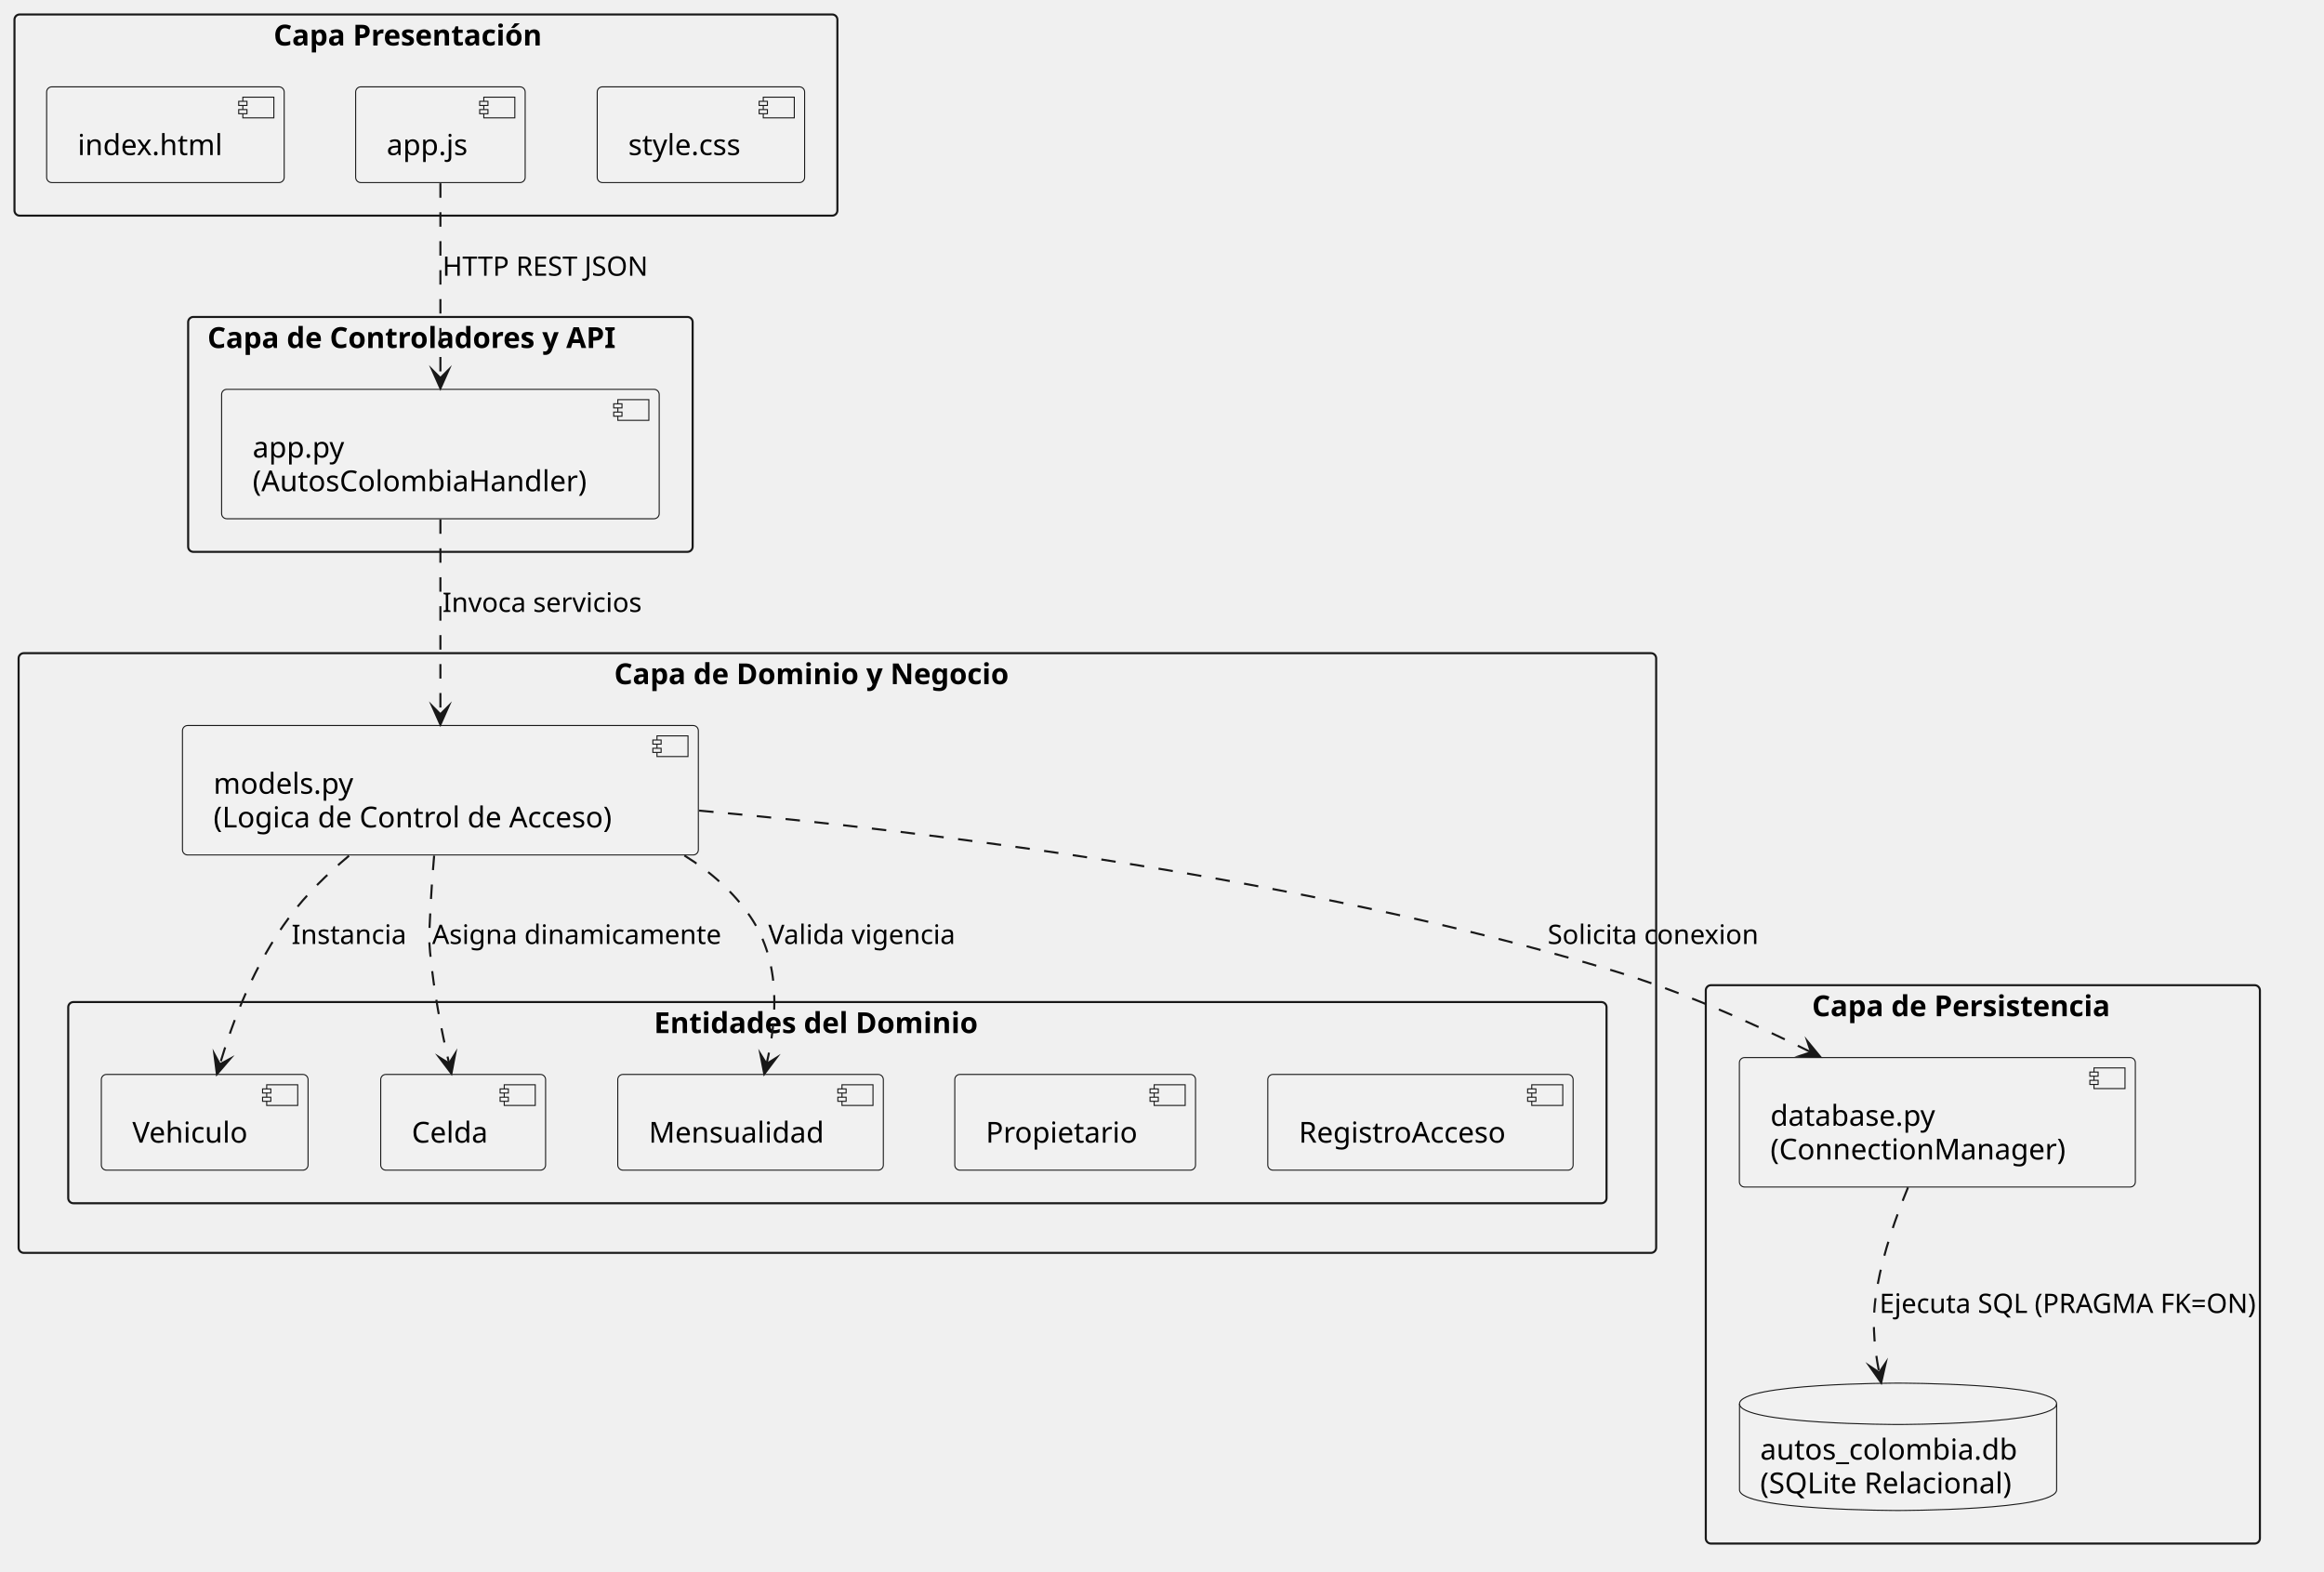
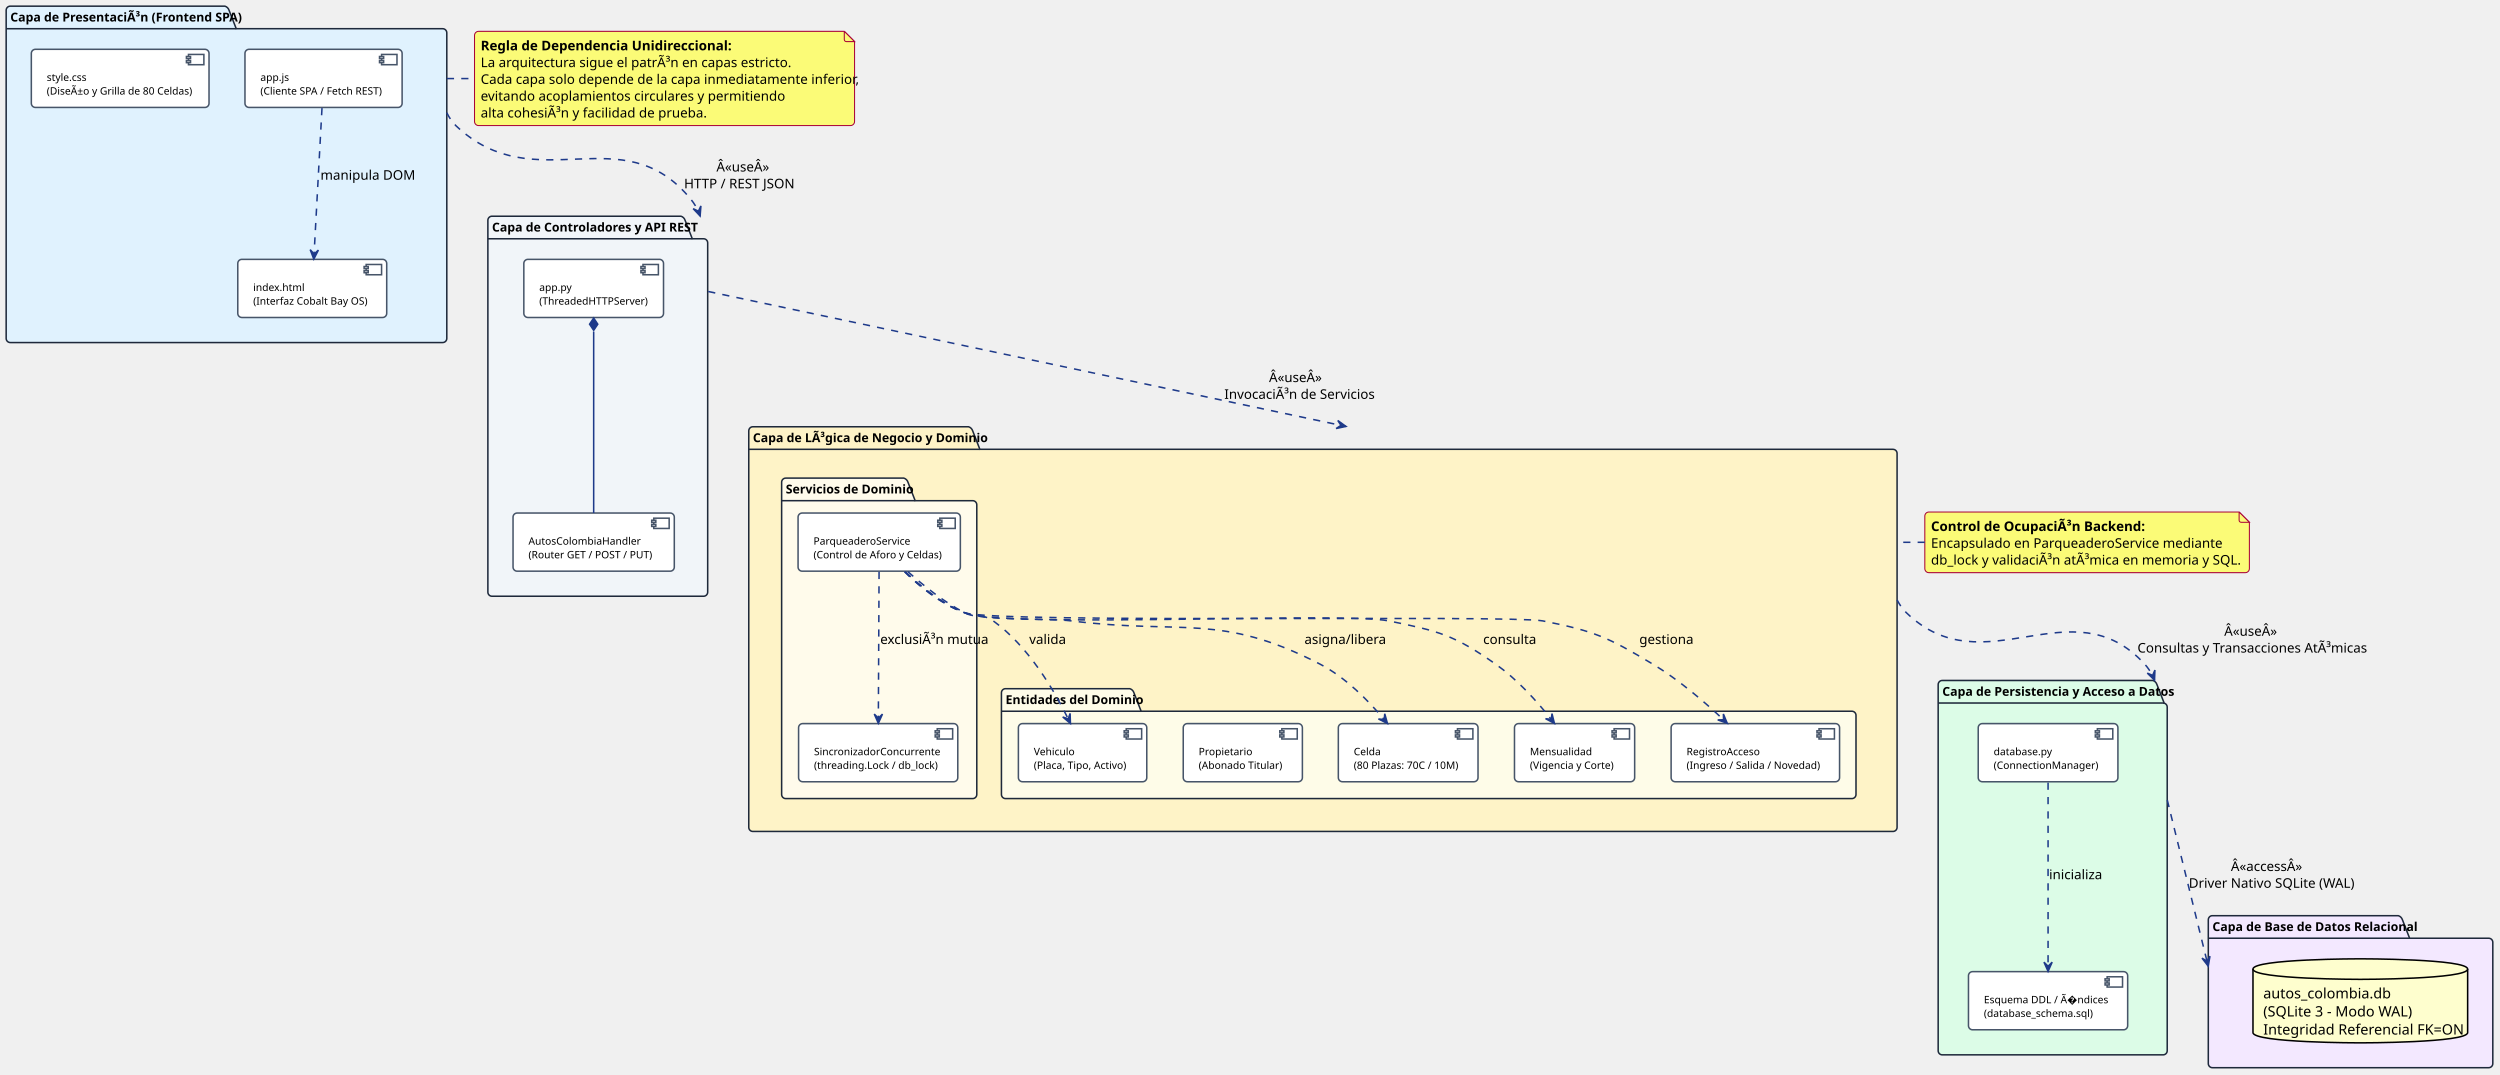
- <svg xmlns="http://www.w3.org/2000/svg" version="1.1" data-diagram-type="DESCRIPTION" style="width:1124px;height:760px;background:#FFFFFF;" width="1124px" height="760px" viewBox="0 0 1124 760" zoomAndPan="magnify" preserveAspectRatio="none" contentStyleType="text/css">
+ <svg xmlns="http://www.w3.org/2000/svg" contentScriptType="application/ecmascript" contentStyleType="text/css" height="1046px" preserveAspectRatio="none" style="width:2434px;height:1046px;" version="1.1" viewBox="0 0 2434 1046" width="2434px" zoomAndPan="magnify">
  <defs />
-   <g font-family="sans-serif" lengthAdjust="spacing">
-     <g class="cluster" data-qualified-name="Capa Presentaci.n" id="ent0001" data-source-line="3">
-       <rect x="7" y="7" width="398" height="97.29" fill="none" style="stroke:#181818;stroke-width:1;" rx="2.5" ry="2.5" />
-       <text x="132.329" y="21.995" fill="#000" font-size="14" textLength="147.342" font-weight="700">Capa Presentación</text>
-     </g>
-     <g class="cluster" data-qualified-name="Capa de Controladores y API" id="ent0005" data-source-line="9">
-       <rect x="91" y="153.29" width="244" height="113.6" fill="none" style="stroke:#181818;stroke-width:1;" rx="2.5" ry="2.5" />
-       <text x="100.337" y="168.285" fill="#000" font-size="14" textLength="225.326" font-weight="700">Capa de Controladores y API</text>
-     </g>
-     <g class="cluster" data-qualified-name="Capa de Dominio y Negocio" id="ent0007" data-source-line="13">
-       <rect x="9" y="315.89" width="792" height="290.04" fill="none" style="stroke:#181818;stroke-width:1;" rx="2.5" ry="2.5" />
-       <text x="297.047" y="330.885" fill="#000" font-size="14" textLength="215.906" font-weight="700">Capa de Dominio y Negocio</text>
-     </g>
-     <g class="cluster" data-qualified-name="Capa de Dominio y Negocio.Entidades del Dominio" id="ent0009" data-source-line="15">
-       <rect x="33" y="484.63" width="744" height="97.3" fill="none" style="stroke:#181818;stroke-width:1;" rx="2.5" ry="2.5" />
-       <text x="316.293" y="499.625" fill="#000" font-size="14" textLength="177.413" font-weight="700">Entidades del Dominio</text>
-     </g>
-     <g class="cluster" data-qualified-name="Capa de Persistencia" id="ent0015" data-source-line="24">
-       <rect x="825" y="476.48" width="268" height="270.04" fill="none" style="stroke:#181818;stroke-width:1;" rx="2.5" ry="2.5" />
-       <text x="876.36" y="491.475" fill="#000" font-size="14" textLength="165.279" font-weight="700">Capa de Persistencia</text>
-     </g>
-     <g class="entity" data-qualified-name="Capa Presentaci.n.index.html" id="ent0002" data-source-line="4">
-       <rect x="22.56" y="42" width="114.888" height="46.297" fill="#F1F1F1" style="stroke:#181818;stroke-width:0.5;" rx="2.5" ry="2.5" />
-       <rect x="117.448" y="47" width="15" height="10" fill="#F1F1F1" style="stroke:#181818;stroke-width:0.5;" />
-       <rect x="115.448" y="49" width="4" height="2" fill="#F1F1F1" style="stroke:#181818;stroke-width:0.5;" />
-       <rect x="115.448" y="53" width="4" height="2" fill="#F1F1F1" style="stroke:#181818;stroke-width:0.5;" />
-       <text x="37.56" y="74.995" fill="#000" font-size="14" textLength="74.888">index.html</text>
-     </g>
-     <g class="entity" data-qualified-name="Capa Presentaci.n.app.js" id="ent0003" data-source-line="5">
-       <rect x="172.01" y="42" width="81.986" height="46.297" fill="#F1F1F1" style="stroke:#181818;stroke-width:0.5;" rx="2.5" ry="2.5" />
-       <rect x="233.996" y="47" width="15" height="10" fill="#F1F1F1" style="stroke:#181818;stroke-width:0.5;" />
-       <rect x="231.996" y="49" width="4" height="2" fill="#F1F1F1" style="stroke:#181818;stroke-width:0.5;" />
-       <rect x="231.996" y="53" width="4" height="2" fill="#F1F1F1" style="stroke:#181818;stroke-width:0.5;" />
-       <text x="187.01" y="74.995" fill="#000" font-size="14" textLength="41.986">app.js</text>
-     </g>
-     <g class="entity" data-qualified-name="Capa Presentaci.n.style.css" id="ent0004" data-source-line="6">
-       <rect x="288.85" y="42" width="100.307" height="46.297" fill="#F1F1F1" style="stroke:#181818;stroke-width:0.5;" rx="2.5" ry="2.5" />
-       <rect x="369.157" y="47" width="15" height="10" fill="#F1F1F1" style="stroke:#181818;stroke-width:0.5;" />
-       <rect x="367.157" y="49" width="4" height="2" fill="#F1F1F1" style="stroke:#181818;stroke-width:0.5;" />
-       <rect x="367.157" y="53" width="4" height="2" fill="#F1F1F1" style="stroke:#181818;stroke-width:0.5;" />
-       <text x="303.85" y="74.995" fill="#000" font-size="14" textLength="60.307">style.css</text>
-     </g>
-     <g class="entity" data-qualified-name="Capa de Controladores y API.AppServer" id="ent0006" data-source-line="10">
-       <rect x="107.18" y="188.29" width="211.637" height="62.594" fill="#F1F1F1" style="stroke:#181818;stroke-width:0.5;" rx="2.5" ry="2.5" />
-       <rect x="298.817" y="193.29" width="15" height="10" fill="#F1F1F1" style="stroke:#181818;stroke-width:0.5;" />
-       <rect x="296.817" y="195.29" width="4" height="2" fill="#F1F1F1" style="stroke:#181818;stroke-width:0.5;" />
-       <rect x="296.817" y="199.29" width="4" height="2" fill="#F1F1F1" style="stroke:#181818;stroke-width:0.5;" />
-       <text x="122.18" y="221.285" fill="#000" font-size="14" textLength="47.975">app.py</text>
-       <text x="122.18" y="237.582" fill="#000" font-size="14" textLength="171.637">(AutosColombiaHandler)</text>
-     </g>
-     <g class="entity" data-qualified-name="Capa de Dominio y Negocio.Models" id="ent0008" data-source-line="14">
-       <rect x="88.25" y="350.89" width="249.501" height="62.594" fill="#F1F1F1" style="stroke:#181818;stroke-width:0.5;" rx="2.5" ry="2.5" />
-       <rect x="317.751" y="355.89" width="15" height="10" fill="#F1F1F1" style="stroke:#181818;stroke-width:0.5;" />
-       <rect x="315.751" y="357.89" width="4" height="2" fill="#F1F1F1" style="stroke:#181818;stroke-width:0.5;" />
-       <rect x="315.751" y="361.89" width="4" height="2" fill="#F1F1F1" style="stroke:#181818;stroke-width:0.5;" />
-       <text x="103.25" y="383.885" fill="#000" font-size="14" textLength="72.509">models.py</text>
-       <text x="103.25" y="400.182" fill="#000" font-size="14" textLength="209.501">(Logica de Control de Acceso)</text>
-     </g>
-     <g class="entity" data-qualified-name="Capa de Dominio y Negocio.Entidades del Dominio.Vehiculo" id="ent0010" data-source-line="16">
-       <rect x="49.01" y="519.63" width="99.979" height="46.297" fill="#F1F1F1" style="stroke:#181818;stroke-width:0.5;" rx="2.5" ry="2.5" />
-       <rect x="128.989" y="524.63" width="15" height="10" fill="#F1F1F1" style="stroke:#181818;stroke-width:0.5;" />
-       <rect x="126.989" y="526.63" width="4" height="2" fill="#F1F1F1" style="stroke:#181818;stroke-width:0.5;" />
-       <rect x="126.989" y="530.63" width="4" height="2" fill="#F1F1F1" style="stroke:#181818;stroke-width:0.5;" />
-       <text x="64.01" y="552.625" fill="#000" font-size="14" textLength="59.979">Vehiculo</text>
-     </g>
-     <g class="entity" data-qualified-name="Capa de Dominio y Negocio.Entidades del Dominio.Celda" id="ent0011" data-source-line="17">
-       <rect x="184.13" y="519.63" width="79.744" height="46.297" fill="#F1F1F1" style="stroke:#181818;stroke-width:0.5;" rx="2.5" ry="2.5" />
-       <rect x="243.874" y="524.63" width="15" height="10" fill="#F1F1F1" style="stroke:#181818;stroke-width:0.5;" />
-       <rect x="241.874" y="526.63" width="4" height="2" fill="#F1F1F1" style="stroke:#181818;stroke-width:0.5;" />
-       <rect x="241.874" y="530.63" width="4" height="2" fill="#F1F1F1" style="stroke:#181818;stroke-width:0.5;" />
-       <text x="199.13" y="552.625" fill="#000" font-size="14" textLength="39.744">Celda</text>
-     </g>
-     <g class="entity" data-qualified-name="Capa de Dominio y Negocio.Entidades del Dominio.Mensualidad" id="ent0012" data-source-line="18">
-       <rect x="298.78" y="519.63" width="128.443" height="46.297" fill="#F1F1F1" style="stroke:#181818;stroke-width:0.5;" rx="2.5" ry="2.5" />
-       <rect x="407.223" y="524.63" width="15" height="10" fill="#F1F1F1" style="stroke:#181818;stroke-width:0.5;" />
-       <rect x="405.223" y="526.63" width="4" height="2" fill="#F1F1F1" style="stroke:#181818;stroke-width:0.5;" />
-       <rect x="405.223" y="530.63" width="4" height="2" fill="#F1F1F1" style="stroke:#181818;stroke-width:0.5;" />
-       <text x="313.78" y="552.625" fill="#000" font-size="14" textLength="88.443">Mensualidad</text>
-     </g>
-     <g class="entity" data-qualified-name="Capa de Dominio y Negocio.Entidades del Dominio.Propietario" id="ent0013" data-source-line="19">
-       <rect x="461.78" y="519.63" width="116.433" height="46.297" fill="#F1F1F1" style="stroke:#181818;stroke-width:0.5;" rx="2.5" ry="2.5" />
-       <rect x="558.213" y="524.63" width="15" height="10" fill="#F1F1F1" style="stroke:#181818;stroke-width:0.5;" />
-       <rect x="556.213" y="526.63" width="4" height="2" fill="#F1F1F1" style="stroke:#181818;stroke-width:0.5;" />
-       <rect x="556.213" y="530.63" width="4" height="2" fill="#F1F1F1" style="stroke:#181818;stroke-width:0.5;" />
-       <text x="476.78" y="552.625" fill="#000" font-size="14" textLength="76.433">Propietario</text>
-     </g>
-     <g class="entity" data-qualified-name="Capa de Dominio y Negocio.Entidades del Dominio.RegistroAcceso" id="ent0014" data-source-line="20">
-       <rect x="613.17" y="519.63" width="147.666" height="46.297" fill="#F1F1F1" style="stroke:#181818;stroke-width:0.5;" rx="2.5" ry="2.5" />
-       <rect x="740.836" y="524.63" width="15" height="10" fill="#F1F1F1" style="stroke:#181818;stroke-width:0.5;" />
-       <rect x="738.836" y="526.63" width="4" height="2" fill="#F1F1F1" style="stroke:#181818;stroke-width:0.5;" />
-       <rect x="738.836" y="530.63" width="4" height="2" fill="#F1F1F1" style="stroke:#181818;stroke-width:0.5;" />
-       <text x="628.17" y="552.625" fill="#000" font-size="14" textLength="107.666">RegistroAcceso</text>
-     </g>
-     <g class="entity" data-qualified-name="Capa de Persistencia.DBManager" id="ent0016" data-source-line="25">
-       <rect x="841.25" y="511.48" width="191.505" height="62.594" fill="#F1F1F1" style="stroke:#181818;stroke-width:0.5;" rx="2.5" ry="2.5" />
-       <rect x="1012.755" y="516.48" width="15" height="10" fill="#F1F1F1" style="stroke:#181818;stroke-width:0.5;" />
-       <rect x="1010.755" y="518.48" width="4" height="2" fill="#F1F1F1" style="stroke:#181818;stroke-width:0.5;" />
-       <rect x="1010.755" y="522.48" width="4" height="2" fill="#F1F1F1" style="stroke:#181818;stroke-width:0.5;" />
-       <text x="856.25" y="544.475" fill="#000" font-size="14" textLength="86.529">database.py</text>
-       <text x="856.25" y="560.772" fill="#000" font-size="14" textLength="151.505">(ConnectionManager)</text>
-     </g>
-     <g class="entity" data-qualified-name="Capa de Persistencia.DB" id="ent0017" data-source-line="26">
-       <path d="M841.31,678.93 C841.31,668.93 917.998,668.93 917.998,668.93 C917.998,668.93 994.686,668.93 994.686,678.93 L994.686,720.524 C994.686,730.524 917.998,730.524 917.998,730.524 C917.998,730.524 841.31,730.524 841.31,720.524 L841.31,678.93" style="stroke:#181818;stroke-width:0.5;" fill="#F1F1F1" />
-       <path d="M841.31,678.93 C841.31,688.93 917.998,688.93 917.998,688.93 C917.998,688.93 994.686,688.93 994.686,678.93" style="stroke:#181818;stroke-width:0.5;" fill="none" />
-       <text x="851.31" y="705.925" fill="#000" font-size="14" textLength="131.735">autos_colombia.db</text>
-       <text x="851.31" y="722.222" fill="#000" font-size="14" textLength="133.376">(SQLite Relacional)</text>
-     </g>
-     <g class="link" data-entity-1="ent0003" data-entity-2="ent0006" id="lnk18" data-source-line="29" data-link-type="dependency">
-       <path d="M213,88.64 C213,114.89 213,153.45 213,182.82" style="stroke:#181818;stroke-width:1;stroke-dasharray:7,7;" fill="none" id="app.js-to-AppServer" />
-       <polygon points="213,187.82,217,178.82,213,182.82,209,178.82,213,187.82" fill="#181818" style="stroke:#181818;stroke-width:1;stroke-linejoin:miter;stroke-miterlimit:10;" />
-       <text x="214" y="133.357" fill="#000" font-size="13" textLength="107.244">HTTP REST JSON</text>
-     </g>
-     <g class="link" data-entity-1="ent0006" data-entity-2="ent0008" id="lnk19" data-source-line="30" data-link-type="dependency">
-       <path d="M213,251.17 C213,279.66 213,316.9 213,345.44" style="stroke:#181818;stroke-width:1;stroke-dasharray:7,7;" fill="none" id="AppServer-to-Models" />
-       <polygon points="213,350.44,217,341.44,213,345.44,209,341.44,213,350.44" fill="#181818" style="stroke:#181818;stroke-width:1;stroke-linejoin:miter;stroke-miterlimit:10;" />
-       <text x="214" y="295.957" fill="#000" font-size="13" textLength="103.873">Invoca servicios</text>
-     </g>
-     <g class="link" data-entity-1="ent0008" data-entity-2="ent0010" id="lnk20" data-source-line="31" data-link-type="dependency">
-       <path d="M168.79,413.88 C158.4,422.57 148.03,432.65 140,443.48 C122.72,466.8 112.648,493.701 106.338,514.721" style="stroke:#181818;stroke-width:1;stroke-dasharray:7,7;" fill="none" id="Models-to-Vehiculo" />
-       <polygon points="104.9,519.51,111.319,512.04,106.338,514.721,103.657,509.74,104.9,519.51" fill="#181818" style="stroke:#181818;stroke-width:1;stroke-linejoin:miter;stroke-miterlimit:10;" />
-       <text x="141" y="456.547" fill="#000" font-size="13" textLength="58.875">Instancia</text>
-     </g>
-     <g class="link" data-entity-1="ent0008" data-entity-2="ent0011" id="lnk21" data-source-line="32" data-link-type="dependency">
-       <path d="M209.97,413.83 C209.16,423.32 208.4,433.83 208,443.48 C207.69,451.03 207.27,452.96 208,460.48 C209.95,480.52 213.428,498.09 217.198,514.31" style="stroke:#181818;stroke-width:1;stroke-dasharray:7,7;" fill="none" id="Models-to-Celda" />
-       <polygon points="218.33,519.18,220.189,509.508,217.198,514.31,212.396,511.319,218.33,519.18" fill="#181818" style="stroke:#181818;stroke-width:1;stroke-linejoin:miter;stroke-miterlimit:10;" />
-       <text x="209" y="456.547" fill="#000" font-size="13" textLength="149.322">Asigna dinamicamente</text>
-     </g>
-     <g class="link" data-entity-1="ent0008" data-entity-2="ent0012" id="lnk22" data-source-line="33" data-link-type="dependency">
-       <path d="M331.02,413.77 C343.57,421.54 354.75,431.27 363,443.48 C378.1,465.82 375.681,493.157 370.761,514.537" style="stroke:#181818;stroke-width:1;stroke-dasharray:7,7;" fill="none" id="Models-to-Mensualidad" />
-       <polygon points="369.64,519.41,375.556,511.536,370.761,514.537,367.76,509.742,369.64,519.41" fill="#181818" style="stroke:#181818;stroke-width:1;stroke-linejoin:miter;stroke-miterlimit:10;" />
-       <text x="371.6" y="456.547" fill="#000" font-size="13" textLength="98.954">Valida vigencia</text>
-     </g>
-     <g class="link" data-entity-1="ent0008" data-entity-2="ent0016" id="lnk23" data-source-line="34" data-link-type="dependency">
-       <path d="M338.13,392.03 C453.89,402.56 629.79,424.58 777,468.48 C812.57,479.09 845.949,493.902 875.899,508.892" style="stroke:#181818;stroke-width:1;stroke-dasharray:7,7;" fill="none" id="Models-to-DBManager" />
-       <polygon points="880.37,511.13,874.112,503.525,875.899,508.892,870.531,510.679,880.37,511.13" fill="#181818" style="stroke:#181818;stroke-width:1;stroke-linejoin:miter;stroke-miterlimit:10;" />
-       <text x="748.5" y="456.547" fill="#000" font-size="13" textLength="110.221">Solicita conexion</text>
-     </g>
-     <g class="link" data-entity-1="ent0016" data-entity-2="ent0017" id="lnk24" data-source-line="35" data-link-type="dependency">
-       <path d="M922.82,574.25 C916.99,588.42 910.92,605.69 908,621.93 C905.24,637.28 906.078,649.573 908.868,663.803" style="stroke:#181818;stroke-width:1;stroke-dasharray:7,7;" fill="none" id="DBManager-to-DB" />
-       <polygon points="909.83,668.71,912.024,659.109,908.868,663.803,904.173,660.648,909.83,668.71" fill="#181818" style="stroke:#181818;stroke-width:1;stroke-linejoin:miter;stroke-miterlimit:10;" />
-       <text x="909" y="634.997" fill="#000" font-size="13" textLength="199.342">Ejecuta SQL (PRAGMA FK=ON)</text>
-     </g>
+   <g>
+     <path d="M10,6 L219,6 A6,6 0 0 1 223,10 L230,27.961 L431,27.961 A4,4 0 0 1 435,31.961 L435,329.5 A4,4 0 0 1 431,333.5 L10,333.5 A4,4 0 0 1 6,329.5 L6,10 A4,4 0 0 1 10,6 " fill="#E0F2FE" style="stroke:#1E293B;stroke-width:1.5;" />
+     <line style="stroke:#1E293B;stroke-width:1.5;" x1="6" x2="230" y1="27.961" y2="27.961" />
+     <text fill="#000000" font-family="Segoe UI" font-size="12" font-weight="bold" lengthAdjust="spacing" textLength="211" x="10" y="20.949">Capa de PresentaciÃ³n (Frontend SPA)</text>
+     <path d="M479,210.5 L663,210.5 A6,6 0 0 1 667,214.5 L674,232.461 L685,232.461 A4,4 0 0 1 689,236.461 L689,576.5 A4,4 0 0 1 685,580.5 L479,580.5 A4,4 0 0 1 475,576.5 L475,214.5 A4,4 0 0 1 479,210.5 " fill="#F1F5F9" style="stroke:#1E293B;stroke-width:1.5;" />
+     <line style="stroke:#1E293B;stroke-width:1.5;" x1="475" x2="674" y1="232.461" y2="232.461" />
+     <text fill="#000000" font-family="Segoe UI" font-size="12" font-weight="bold" lengthAdjust="spacing" textLength="186" x="479" y="225.449">Capa de Controladores y API REST</text>
+     <path d="M733,415.5 L943,415.5 A6,6 0 0 1 947,419.5 L954,437.461 L1843,437.461 A4,4 0 0 1 1847,441.461 L1847,805.5 A4,4 0 0 1 1843,809.5 L733,809.5 A4,4 0 0 1 729,805.5 L729,419.5 A4,4 0 0 1 733,415.5 " fill="#FEF3C7" style="stroke:#1E293B;stroke-width:1.5;" />
+     <line style="stroke:#1E293B;stroke-width:1.5;" x1="729" x2="954" y1="437.461" y2="437.461" />
+     <text fill="#000000" font-family="Segoe UI" font-size="12" font-weight="bold" lengthAdjust="spacing" textLength="212" x="733" y="430.449">Capa de LÃ³gica de Negocio y Dominio</text>
+     <path d="M765,465.5 L880,465.5 A6,6 0 0 1 884,469.5 L891,487.461 L947,487.461 A4,4 0 0 1 951,491.461 L951,773.5 A4,4 0 0 1 947,777.5 L765,777.5 A4,4 0 0 1 761,773.5 L761,469.5 A4,4 0 0 1 765,465.5 " fill="#FFFBEB" style="stroke:#1E293B;stroke-width:1.5;" />
+     <line style="stroke:#1E293B;stroke-width:1.5;" x1="761" x2="891" y1="487.461" y2="487.461" />
+     <text fill="#000000" font-family="Segoe UI" font-size="12" font-weight="bold" lengthAdjust="spacing" textLength="117" x="765" y="480.449">Servicios de Dominio</text>
+     <path d="M979,670.5 L1100,670.5 A6,6 0 0 1 1104,674.5 L1111,692.461 L1803,692.461 A4,4 0 0 1 1807,696.461 L1807,773.5 A4,4 0 0 1 1803,777.5 L979,777.5 A4,4 0 0 1 975,773.5 L975,674.5 A4,4 0 0 1 979,670.5 " fill="#FEFCE8" style="stroke:#1E293B;stroke-width:1.5;" />
+     <line style="stroke:#1E293B;stroke-width:1.5;" x1="975" x2="1111" y1="692.461" y2="692.461" />
+     <text fill="#000000" font-family="Segoe UI" font-size="12" font-weight="bold" lengthAdjust="spacing" textLength="123" x="979" y="685.449">Entidades del Dominio</text>
+     <path d="M1891,662.5 L2096,662.5 A6,6 0 0 1 2100,666.5 L2107,684.461 L2106,684.461 A4,4 0 0 1 2110,688.461 L2110,1023 A4,4 0 0 1 2106,1027 L1891,1027 A4,4 0 0 1 1887,1023 L1887,666.5 A4,4 0 0 1 1891,662.5 " fill="#DCFCE7" style="stroke:#1E293B;stroke-width:1.5;" />
+     <line style="stroke:#1E293B;stroke-width:1.5;" x1="1887" x2="2107" y1="684.461" y2="684.461" />
+     <text fill="#000000" font-family="Segoe UI" font-size="12" font-weight="bold" lengthAdjust="spacing" textLength="207" x="1891" y="677.449">Capa de Persistencia y Acceso a Datos</text>
+     <path d="M2154,891.5 L2335,891.5 A6,6 0 0 1 2339,895.5 L2346,913.461 L2423,913.461 A4,4 0 0 1 2427,917.461 L2427,1035.5 A4,4 0 0 1 2423,1039.5 L2154,1039.5 A4,4 0 0 1 2150,1035.5 L2150,895.5 A4,4 0 0 1 2154,891.5 " fill="#F3E8FF" style="stroke:#1E293B;stroke-width:1.5;" />
+     <line style="stroke:#1E293B;stroke-width:1.5;" x1="2150" x2="2346" y1="913.461" y2="913.461" />
+     <text fill="#000000" font-family="Segoe UI" font-size="12" font-weight="bold" lengthAdjust="spacing" textLength="183" x="2154" y="906.449">Capa de Base de Datos Relacional</text>
+     <rect fill="#FFFFFF" height="56.602" rx="4" ry="4" style="stroke:#475569;stroke-width:1.5;" width="145" x="231.5" y="252.5" />
+     <rect fill="#FFFFFF" height="10" style="stroke:#475569;stroke-width:1.5;" width="15" x="356.5" y="257.5" />
+     <rect fill="#FFFFFF" height="2" style="stroke:#475569;stroke-width:1.5;" width="4" x="354.5" y="259.5" />
+     <rect fill="#FFFFFF" height="2" style="stroke:#475569;stroke-width:1.5;" width="4" x="354.5" y="263.5" />
+     <text fill="#000000" font-family="Segoe UI" font-size="10" lengthAdjust="spacing" textLength="46" x="246.5" y="283.291">index.html</text>
+     <text fill="#000000" font-family="Segoe UI" font-size="10" lengthAdjust="spacing" textLength="105" x="246.5" y="296.592">(Interfaz Cobalt Bay OS)</text>
+     <rect fill="#FFFFFF" height="56.602" rx="4" ry="4" style="stroke:#475569;stroke-width:1.5;" width="153" x="238.5" y="48" />
+     <rect fill="#FFFFFF" height="10" style="stroke:#475569;stroke-width:1.5;" width="15" x="371.5" y="53" />
+     <rect fill="#FFFFFF" height="2" style="stroke:#475569;stroke-width:1.5;" width="4" x="369.5" y="55" />
+     <rect fill="#FFFFFF" height="2" style="stroke:#475569;stroke-width:1.5;" width="4" x="369.5" y="59" />
+     <text fill="#000000" font-family="Segoe UI" font-size="10" lengthAdjust="spacing" textLength="25" x="253.5" y="78.791">app.js</text>
+     <text fill="#000000" font-family="Segoe UI" font-size="10" lengthAdjust="spacing" textLength="113" x="253.5" y="92.092">(Cliente SPA / Fetch REST)</text>
+     <rect fill="#FFFFFF" height="56.602" rx="4" ry="4" style="stroke:#475569;stroke-width:1.5;" width="173" x="30.5" y="48" />
+     <rect fill="#FFFFFF" height="10" style="stroke:#475569;stroke-width:1.5;" width="15" x="183.5" y="53" />
+     <rect fill="#FFFFFF" height="2" style="stroke:#475569;stroke-width:1.5;" width="4" x="181.5" y="55" />
+     <rect fill="#FFFFFF" height="2" style="stroke:#475569;stroke-width:1.5;" width="4" x="181.5" y="59" />
+     <text fill="#000000" font-family="Segoe UI" font-size="10" lengthAdjust="spacing" textLength="34" x="45.5" y="78.791">style.css</text>
+     <text fill="#000000" font-family="Segoe UI" font-size="10" lengthAdjust="spacing" textLength="133" x="45.5" y="92.092">(DiseÃ±o y Grilla de 80 Celdas)</text>
+     <rect fill="#FFFFFF" height="56.602" rx="4" ry="4" style="stroke:#475569;stroke-width:1.5;" width="136" x="510" y="252.5" />
+     <rect fill="#FFFFFF" height="10" style="stroke:#475569;stroke-width:1.5;" width="15" x="626" y="257.5" />
+     <rect fill="#FFFFFF" height="2" style="stroke:#475569;stroke-width:1.5;" width="4" x="624" y="259.5" />
+     <rect fill="#FFFFFF" height="2" style="stroke:#475569;stroke-width:1.5;" width="4" x="624" y="263.5" />
+     <text fill="#000000" font-family="Segoe UI" font-size="10" lengthAdjust="spacing" textLength="30" x="525" y="283.291">app.py</text>
+     <text fill="#000000" font-family="Segoe UI" font-size="10" lengthAdjust="spacing" textLength="96" x="525" y="296.592">(ThreadedHTTPServer)</text>
+     <rect fill="#FFFFFF" height="56.602" rx="4" ry="4" style="stroke:#475569;stroke-width:1.5;" width="157" x="499.5" y="499.5" />
+     <rect fill="#FFFFFF" height="10" style="stroke:#475569;stroke-width:1.5;" width="15" x="636.5" y="504.5" />
+     <rect fill="#FFFFFF" height="2" style="stroke:#475569;stroke-width:1.5;" width="4" x="634.5" y="506.5" />
+     <rect fill="#FFFFFF" height="2" style="stroke:#475569;stroke-width:1.5;" width="4" x="634.5" y="510.5" />
+     <text fill="#000000" font-family="Segoe UI" font-size="10" lengthAdjust="spacing" textLength="101" x="514.5" y="530.291">AutosColombiaHandler</text>
+     <text fill="#000000" font-family="Segoe UI" font-size="10" lengthAdjust="spacing" textLength="117" x="514.5" y="543.592">(Router GET / POST / PUT)</text>
+     <rect fill="#FFFFFF" height="56.602" rx="4" ry="4" style="stroke:#475569;stroke-width:1.5;" width="158" x="777" y="499.5" />
+     <rect fill="#FFFFFF" height="10" style="stroke:#475569;stroke-width:1.5;" width="15" x="915" y="504.5" />
+     <rect fill="#FFFFFF" height="2" style="stroke:#475569;stroke-width:1.5;" width="4" x="913" y="506.5" />
+     <rect fill="#FFFFFF" height="2" style="stroke:#475569;stroke-width:1.5;" width="4" x="913" y="510.5" />
+     <text fill="#000000" font-family="Segoe UI" font-size="10" lengthAdjust="spacing" textLength="86" x="792" y="530.291">ParqueaderoService</text>
+     <text fill="#000000" font-family="Segoe UI" font-size="10" lengthAdjust="spacing" textLength="118" x="792" y="543.592">(Control de Aforo y Celdas)</text>
+     <rect fill="#FFFFFF" height="56.602" rx="4" ry="4" style="stroke:#475569;stroke-width:1.5;" width="155" x="777.5" y="704.5" />
+     <rect fill="#FFFFFF" height="10" style="stroke:#475569;stroke-width:1.5;" width="15" x="912.5" y="709.5" />
+     <rect fill="#FFFFFF" height="2" style="stroke:#475569;stroke-width:1.5;" width="4" x="910.5" y="711.5" />
+     <rect fill="#FFFFFF" height="2" style="stroke:#475569;stroke-width:1.5;" width="4" x="910.5" y="715.5" />
+     <text fill="#000000" font-family="Segoe UI" font-size="10" lengthAdjust="spacing" textLength="114" x="792.5" y="735.291">SincronizadorConcurrente</text>
+     <text fill="#000000" font-family="Segoe UI" font-size="10" lengthAdjust="spacing" textLength="115" x="792.5" y="748.592">(threading.Lock / db_lock)</text>
+     <rect fill="#FFFFFF" height="56.602" rx="4" ry="4" style="stroke:#475569;stroke-width:1.5;" width="125" x="991.5" y="704.5" />
+     <rect fill="#FFFFFF" height="10" style="stroke:#475569;stroke-width:1.5;" width="15" x="1096.5" y="709.5" />
+     <rect fill="#FFFFFF" height="2" style="stroke:#475569;stroke-width:1.5;" width="4" x="1094.5" y="711.5" />
+     <rect fill="#FFFFFF" height="2" style="stroke:#475569;stroke-width:1.5;" width="4" x="1094.5" y="715.5" />
+     <text fill="#000000" font-family="Segoe UI" font-size="10" lengthAdjust="spacing" textLength="38" x="1006.5" y="735.291">Vehiculo</text>
+     <text fill="#000000" font-family="Segoe UI" font-size="10" lengthAdjust="spacing" textLength="85" x="1006.5" y="748.592">(Placa, Tipo, Activo)</text>
+     <rect fill="#FFFFFF" height="56.602" rx="4" ry="4" style="stroke:#475569;stroke-width:1.5;" width="136" x="1303" y="704.5" />
+     <rect fill="#FFFFFF" height="10" style="stroke:#475569;stroke-width:1.5;" width="15" x="1419" y="709.5" />
+     <rect fill="#FFFFFF" height="2" style="stroke:#475569;stroke-width:1.5;" width="4" x="1417" y="711.5" />
+     <rect fill="#FFFFFF" height="2" style="stroke:#475569;stroke-width:1.5;" width="4" x="1417" y="715.5" />
+     <text fill="#000000" font-family="Segoe UI" font-size="10" lengthAdjust="spacing" textLength="24" x="1318" y="735.291">Celda</text>
+     <text fill="#000000" font-family="Segoe UI" font-size="10" lengthAdjust="spacing" textLength="96" x="1318" y="748.592">(80 Plazas: 70C / 10M)</text>
+     <rect fill="#FFFFFF" height="56.602" rx="4" ry="4" style="stroke:#475569;stroke-width:1.5;" width="117" x="1474.5" y="704.5" />
+     <rect fill="#FFFFFF" height="10" style="stroke:#475569;stroke-width:1.5;" width="15" x="1571.5" y="709.5" />
+     <rect fill="#FFFFFF" height="2" style="stroke:#475569;stroke-width:1.5;" width="4" x="1569.5" y="711.5" />
+     <rect fill="#FFFFFF" height="2" style="stroke:#475569;stroke-width:1.5;" width="4" x="1569.5" y="715.5" />
+     <text fill="#000000" font-family="Segoe UI" font-size="10" lengthAdjust="spacing" textLength="56" x="1489.5" y="735.291">Mensualidad</text>
+     <text fill="#000000" font-family="Segoe UI" font-size="10" lengthAdjust="spacing" textLength="77" x="1489.5" y="748.592">(Vigencia y Corte)</text>
+     <rect fill="#FFFFFF" height="56.602" rx="4" ry="4" style="stroke:#475569;stroke-width:1.5;" width="116" x="1152" y="704.5" />
+     <rect fill="#FFFFFF" height="10" style="stroke:#475569;stroke-width:1.5;" width="15" x="1248" y="709.5" />
+     <rect fill="#FFFFFF" height="2" style="stroke:#475569;stroke-width:1.5;" width="4" x="1246" y="711.5" />
+     <rect fill="#FFFFFF" height="2" style="stroke:#475569;stroke-width:1.5;" width="4" x="1246" y="715.5" />
+     <text fill="#000000" font-family="Segoe UI" font-size="10" lengthAdjust="spacing" textLength="47" x="1167" y="735.291">Propietario</text>
+     <text fill="#000000" font-family="Segoe UI" font-size="10" lengthAdjust="spacing" textLength="76" x="1167" y="748.592">(Abonado Titular)</text>
+     <rect fill="#FFFFFF" height="56.602" rx="4" ry="4" style="stroke:#475569;stroke-width:1.5;" width="164" x="1627" y="704.5" />
+     <rect fill="#FFFFFF" height="10" style="stroke:#475569;stroke-width:1.5;" width="15" x="1771" y="709.5" />
+     <rect fill="#FFFFFF" height="2" style="stroke:#475569;stroke-width:1.5;" width="4" x="1769" y="711.5" />
+     <rect fill="#FFFFFF" height="2" style="stroke:#475569;stroke-width:1.5;" width="4" x="1769" y="715.5" />
+     <text fill="#000000" font-family="Segoe UI" font-size="10" lengthAdjust="spacing" textLength="66" x="1642" y="735.291">RegistroAcceso</text>
+     <text fill="#000000" font-family="Segoe UI" font-size="10" lengthAdjust="spacing" textLength="124" x="1642" y="748.592">(Ingreso / Salida / Novedad)</text>
+     <rect fill="#FFFFFF" height="56.602" rx="4" ry="4" style="stroke:#475569;stroke-width:1.5;" width="136" x="1926" y="704.5" />
+     <rect fill="#FFFFFF" height="10" style="stroke:#475569;stroke-width:1.5;" width="15" x="2042" y="709.5" />
+     <rect fill="#FFFFFF" height="2" style="stroke:#475569;stroke-width:1.5;" width="4" x="2040" y="711.5" />
+     <rect fill="#FFFFFF" height="2" style="stroke:#475569;stroke-width:1.5;" width="4" x="2040" y="715.5" />
+     <text fill="#000000" font-family="Segoe UI" font-size="10" lengthAdjust="spacing" textLength="52" x="1941" y="735.291">database.py</text>
+     <text fill="#000000" font-family="Segoe UI" font-size="10" lengthAdjust="spacing" textLength="96" x="1941" y="748.592">(ConnectionManager)</text>
+     <rect fill="#FFFFFF" height="56.602" rx="4" ry="4" style="stroke:#475569;stroke-width:1.5;" width="155" x="1916.5" y="946" />
+     <rect fill="#FFFFFF" height="10" style="stroke:#475569;stroke-width:1.5;" width="15" x="2051.5" y="951" />
+     <rect fill="#FFFFFF" height="2" style="stroke:#475569;stroke-width:1.5;" width="4" x="2049.5" y="953" />
+     <rect fill="#FFFFFF" height="2" style="stroke:#475569;stroke-width:1.5;" width="4" x="2049.5" y="957" />
+     <text fill="#000000" font-family="Segoe UI" font-size="10" lengthAdjust="spacing" textLength="115" x="1931.5" y="976.791">Esquema DDL / Ã�ndices</text>
+     <text fill="#000000" font-family="Segoe UI" font-size="10" lengthAdjust="spacing" textLength="97" x="1931.5" y="990.092">(database_schema.sql)</text>
+     <path d="M2193.5,943.5 C2193.5,933.5 2298,933.5 2298,933.5 C2298,933.5 2402.5,933.5 2402.5,943.5 L2402.5,1005.328 C2402.5,1015.328 2298,1015.328 2298,1015.328 C2298,1015.328 2193.5,1015.328 2193.5,1005.328 L2193.5,943.5 " fill="#FEFECE" style="stroke:#000000;stroke-width:1.5;" />
+     <path d="M2193.5,943.5 C2193.5,953.5 2298,953.5 2298,953.5 C2298,953.5 2402.5,953.5 2402.5,943.5 " fill="none" style="stroke:#000000;stroke-width:1.5;" />
+     <text fill="#000000" font-family="sans-serif" font-size="14" lengthAdjust="spacing" textLength="119" x="2203.5" y="972.033">autos_colombia.db</text>
+     <text fill="#000000" font-family="sans-serif" font-size="14" lengthAdjust="spacing" textLength="147" x="2203.5" y="989.643">(SQLite 3 - Modo WAL)</text>
+     <text fill="#000000" font-family="sans-serif" font-size="14" lengthAdjust="spacing" textLength="189" x="2203.5" y="1007.252">Integridad Referencial FK=ON</text>
+     <path d="M462,34.5 L462,118.258 A4,4 0 0 0 466,122.258 L828,122.258 A4,4 0 0 0 832,118.258 L832,40.5 L822,30.5 L466,30.5 A4,4 0 0 0 462,34.5 " fill="#FBFB77" style="stroke:#A80036;stroke-width:1.0;" />
+     <path d="M822,30.5 L822,38.5 A2,2 0 0 0 824,40.5 L832,40.5 L822,30.5 " fill="#FBFB77" style="stroke:#A80036;stroke-width:1.0;" />
+     <text fill="#000000" font-family="sans-serif" font-size="13" font-weight="bold" lengthAdjust="spacing" textLength="245" x="468" y="48.995">Regla de Dependencia Unidireccional:</text>
+     <text fill="#000000" font-family="sans-serif" font-size="13" lengthAdjust="spacing" textLength="289" x="468" y="65.347">La arquitectura sigue el patrÃ³n en capas estricto.</text>
+     <text fill="#000000" font-family="sans-serif" font-size="13" lengthAdjust="spacing" textLength="349" x="468" y="81.698">Cada capa solo depende de la capa inmediatamente inferior,</text>
+     <text fill="#000000" font-family="sans-serif" font-size="13" lengthAdjust="spacing" textLength="277" x="468" y="98.05">evitando acoplamientos circulares y permitiendo</text>
+     <text fill="#000000" font-family="sans-serif" font-size="13" lengthAdjust="spacing" textLength="210" x="468" y="114.401">alta cohesiÃ³n y facilidad de prueba.</text>
+     <path d="M1874,502.5 L1874,553.555 A4,4 0 0 0 1878,557.555 L2186,557.555 A4,4 0 0 0 2190,553.555 L2190,508.5 L2180,498.5 L1878,498.5 A4,4 0 0 0 1874,502.5 " fill="#FBFB77" style="stroke:#A80036;stroke-width:1.0;" />
+     <path d="M2180,498.5 L2180,506.5 A2,2 0 0 0 2182,508.5 L2190,508.5 L2180,498.5 " fill="#FBFB77" style="stroke:#A80036;stroke-width:1.0;" />
+     <text fill="#000000" font-family="sans-serif" font-size="13" font-weight="bold" lengthAdjust="spacing" textLength="206" x="1880" y="516.995">Control de OcupaciÃ³n Backend:</text>
+     <text fill="#000000" font-family="sans-serif" font-size="13" lengthAdjust="spacing" textLength="269" x="1880" y="533.347">Encapsulado en ParqueaderoService mediante</text>
+     <text fill="#000000" font-family="sans-serif" font-size="13" lengthAdjust="spacing" textLength="295" x="1880" y="549.698">db_lock y validaciÃ³n atÃ³mica en memoria y SQL.</text>
+     <path d="M313.49,105.23 C311.48,142.24 307.93,207.68 305.79,247.13 " fill="none" id="UI_JS-to-UI_HTML" style="stroke:#1E3A8A;stroke-width:1.5;stroke-dasharray:7.0,7.0;" />
+     <polygon fill="#1E3A8A" points="305.51,252.28,309.993,243.511,305.782,247.287,302.005,243.076,305.51,252.28" style="stroke:#1E3A8A;stroke-width:1.5;" />
+     <text fill="#000000" font-family="sans-serif" font-size="13" lengthAdjust="spacing" textLength="86" x="312" y="174.995">manipula DOM</text>
+     <path d="M578,322.8 C578,372.87 578,456.41 578,499.47 " fill="none" id="API_Server-backto-API_Handler" style="stroke:#1E3A8A;stroke-width:1.5;" />
+     <polygon fill="#1E3A8A" points="578,309.63,574,315.63,578,321.63,582,315.63,578,309.63" style="stroke:#1E3A8A;stroke-width:1.5;" />
+     <path d="M855.86,556.8 C855.68,593.9 855.36,659.5 855.16,699.05 " fill="none" id="Svc_Parqueadero-to-Svc_Lock" style="stroke:#1E3A8A;stroke-width:1.5;stroke-dasharray:7.0,7.0;" />
+     <polygon fill="#1E3A8A" points="855.14,704.21,859.191,695.233,855.169,699.21,851.192,695.187,855.14,704.21" style="stroke:#1E3A8A;stroke-width:1.5;" />
+     <text fill="#000000" font-family="sans-serif" font-size="13" lengthAdjust="spacing" textLength="101" x="857" y="626.995">exclusiÃ³n mutua</text>
+     <path d="M883.9,556.51 C899.11,570.2 918.91,586.03 939,596.5 C950.48,602.48 956.51,596.93 967,604.5 C1000.83,628.91 1025.68,670.78 1039.97,699.85 " fill="none" id="Svc_Parqueadero-to-Ent_Vehiculo" style="stroke:#1E3A8A;stroke-width:1.5;stroke-dasharray:7.0,7.0;" />
+     <polygon fill="#1E3A8A" points="1042.17,704.4,1041.861,694.556,1039.997,699.897,1034.656,698.033,1042.17,704.4" style="stroke:#1E3A8A;stroke-width:1.5;" />
+     <text fill="#000000" font-family="sans-serif" font-size="13" lengthAdjust="spacing" textLength="32" x="1002" y="626.995">valida</text>
+     <path d="M881.66,556.83 C896.82,571.34 917.27,587.82 939,596.5 C960.53,605.09 1020,601.63 1043,604.5 C1151.32,618.03 1188.03,596.37 1285,646.5 C1309.69,659.26 1331.79,681.6 1347.4,700.24 " fill="none" id="Svc_Parqueadero-to-Ent_Celda" style="stroke:#1E3A8A;stroke-width:1.5;stroke-dasharray:7.0,7.0;" />
+     <polygon fill="#1E3A8A" points="1350.83,704.4,1348.2,694.909,1347.653,700.539,1342.023,699.992,1350.83,704.4" style="stroke:#1E3A8A;stroke-width:1.5;" />
+     <text fill="#000000" font-family="sans-serif" font-size="13" lengthAdjust="spacing" textLength="73" x="1270" y="626.995">asigna/libera</text>
+     <path d="M880.76,556.62 C895.93,571.45 916.68,588.32 939,596.5 C982.1,612.28 1307.03,595.31 1352,604.5 C1400.84,614.48 1415.16,617.91 1456,646.5 C1477,661.2 1496.29,682.64 1510.31,700.37 " fill="none" id="Svc_Parqueadero-to-Ent_Mensualidad" style="stroke:#1E3A8A;stroke-width:1.5;stroke-dasharray:7.0,7.0;" />
+     <polygon fill="#1E3A8A" points="1513.4,704.33,1511.025,694.772,1510.327,700.385,1504.714,699.688,1513.4,704.33" style="stroke:#1E3A8A;stroke-width:1.5;" />
+     <text fill="#000000" font-family="sans-serif" font-size="13" lengthAdjust="spacing" textLength="49" x="1444" y="626.995">consulta</text>
+     <path d="M880.74,556.66 C895.91,571.51 916.66,588.38 939,596.5 C968.4,607.18 1471.31,598.47 1502,604.5 C1552.13,614.36 1565.2,620.2 1609,646.5 C1634.15,661.6 1659.24,683.07 1677.99,700.72 " fill="none" id="Svc_Parqueadero-to-Ent_Acceso" style="stroke:#1E3A8A;stroke-width:1.5;stroke-dasharray:7.0,7.0;" />
+     <polygon fill="#1E3A8A" points="1681.66,704.19,1677.884,695.094,1678.033,700.749,1672.378,700.897,1681.66,704.19" style="stroke:#1E3A8A;stroke-width:1.5;" />
+     <text fill="#000000" font-family="sans-serif" font-size="13" lengthAdjust="spacing" textLength="49" x="1596" y="626.995">gestiona</text>
+     <path d="M1994,761.94 C1994,806.47 1994,893.32 1994,940.72 " fill="none" id="DAO_Manager-to-DAO_Schema" style="stroke:#1E3A8A;stroke-width:1.5;stroke-dasharray:7.0,7.0;" />
+     <polygon fill="#1E3A8A" points="1994,945.74,1998,936.74,1994,940.74,1990,936.74,1994,945.74" style="stroke:#1E3A8A;stroke-width:1.5;" />
+     <text fill="#000000" font-family="sans-serif" font-size="13" lengthAdjust="spacing" textLength="50" x="1995" y="855.995">inicializa</text>
+     <path d="M435.01,109.731 C437.301,114.469 440.238,118.942 444,122.5 C521.54,195.78 605.94,111.52 673,194.5 C675.905,198.095 678.224,202.073 680.056,206.289 C680.514,207.343 680.941,208.412 681.34,209.493 C681.439,209.763 681.537,210.034 681.633,210.306 " fill="none" id="Pkg_Presentacion-to-Pkg_Controladores" style="stroke:#1E3A8A;stroke-width:1.5;stroke-dasharray:7.0,7.0;" />
+     <polygon fill="#1E3A8A" points="681.633,210.306,682.406,200.488,679.967,205.592,674.863,203.153,681.633,210.306" style="stroke:#1E3A8A;stroke-width:1.5;" />
+     <text fill="#000000" font-family="sans-serif" font-size="13" lengthAdjust="spacing" textLength="53" x="697.5" y="166.995">Â«useÂ»</text>
+     <text fill="#000000" font-family="sans-serif" font-size="13" lengthAdjust="spacing" textLength="116" x="666" y="183.347">HTTP / REST JSON</text>
+     <path d="M689.53,283.804 C691.249,284.168 693.218,284.584 695.429,285.052 C704.272,286.923 716.982,289.612 733.005,293.002 C765.051,299.781 810.352,309.366 864.49,320.82 C972.767,343.728 1116.389,374.114 1260.011,404.5 C1268.988,406.399 1277.964,408.298 1286.932,410.196 C1291.416,411.144 1295.897,412.092 1300.376,413.04 C1302.615,413.514 1304.853,413.987 1307.091,414.461 C1308.21,414.697 1309.328,414.934 1310.446,415.171 " fill="none" id="Pkg_Controladores-to-Pkg_Dominio" style="stroke:#1E3A8A;stroke-width:1.5;stroke-dasharray:7.0,7.0;" />
+     <polygon fill="#1E3A8A" points="1310.446,415.171,1302.469,409.394,1305.555,414.136,1300.813,417.221,1310.446,415.171" style="stroke:#1E3A8A;stroke-width:1.5;" />
+     <text fill="#000000" font-family="sans-serif" font-size="13" lengthAdjust="spacing" textLength="53" x="1235.5" y="371.995">Â«useÂ»</text>
+     <text fill="#000000" font-family="sans-serif" font-size="13" lengthAdjust="spacing" textLength="140" x="1192" y="388.347">InvocaciÃ³n de Servicios</text>
+     <path d="M1847.024,584.051 C1847.236,584.47 1847.453,584.887 1847.675,585.3 C1848.119,586.126 1848.584,586.94 1849.07,587.739 C1851.016,590.936 1853.306,593.898 1856,596.5 C1931.86,669.79 2016.63,568.84 2088,646.5 C2091.14,649.916 2093.681,653.759 2095.721,657.875 C2096.232,658.904 2096.711,659.949 2097.16,661.01 C2097.272,661.275 2097.382,661.541 2097.491,661.808 C2097.545,661.942 2097.599,662.076 2097.653,662.209 " fill="none" id="Pkg_Dominio-to-Pkg_Persistencia" style="stroke:#1E3A8A;stroke-width:1.5;stroke-dasharray:7.0,7.0;" />
+     <polygon fill="#1E3A8A" points="2097.653,662.209,2098.035,652.368,2095.801,657.565,2090.604,655.331,2097.653,662.209" style="stroke:#1E3A8A;stroke-width:1.5;" />
+     <text fill="#000000" font-family="sans-serif" font-size="13" lengthAdjust="spacing" textLength="53" x="2165.5" y="618.995">Â«useÂ»</text>
+     <text fill="#000000" font-family="sans-serif" font-size="13" lengthAdjust="spacing" textLength="222" x="2081" y="635.347">Consultas y Transacciones AtÃ³micas</text>
+     <path d="M2110.073,778.947 C2110.254,779.684 2110.438,780.429 2110.622,781.179 C2111.362,784.18 2112.125,787.278 2112.909,790.46 C2114.477,796.824 2116.127,803.523 2117.832,810.445 C2121.243,824.289 2124.873,839.025 2128.504,853.761 C2135.764,883.233 2143.025,912.704 2148.526,935.034 C2148.869,936.429 2149.206,937.797 2149.536,939.135 C2149.618,939.47 2149.7,939.803 2149.782,940.133 C2149.822,940.299 2149.863,940.464 2149.903,940.628 " fill="none" id="Pkg_Persistencia-to-Pkg_Almacenamiento" style="stroke:#1E3A8A;stroke-width:1.5;stroke-dasharray:7.0,7.0;" />
+     <polygon fill="#1E3A8A" points="2149.903,940.628,2151.635,930.933,2148.708,935.773,2143.867,932.846,2149.903,940.628" style="stroke:#1E3A8A;stroke-width:1.5;" />
+     <text fill="#000000" font-family="sans-serif" font-size="13" lengthAdjust="spacing" textLength="74" x="2172" y="847.995">Â«accessÂ»</text>
+     <text fill="#000000" font-family="sans-serif" font-size="13" lengthAdjust="spacing" textLength="156" x="2131" y="864.347">Driver Nativo SQLite (WAL)</text>
+     <path d="M435.07,76.5 C435.115,76.5 435.16,76.5 435.204,76.5 C435.294,76.5 435.383,76.5 435.472,76.5 C435.651,76.5 435.83,76.5 436.008,76.5 C438.868,76.5 441.726,76.5 444.585,76.5 C450.303,76.5 456.02,76.5 461.74,76.5 " fill="none" id="Pkg_Presentacion-GMN37" style="stroke:#1E3A8A;stroke-width:1.5;stroke-dasharray:7.0,7.0;" />
+     <path d="M1873.99,528 C1868.22,528 1862.45,528 1856.681,528 C1853.797,528 1850.913,528 1848.029,528 C1847.849,528 1847.669,528 1847.489,528 C1847.398,528 1847.308,528 1847.218,528 C1847.173,528 1847.128,528 1847.083,528 " fill="none" id="GMN40-Pkg_Dominio" style="stroke:#1E3A8A;stroke-width:1.5;stroke-dasharray:7.0,7.0;" />
  </g>
</svg>
